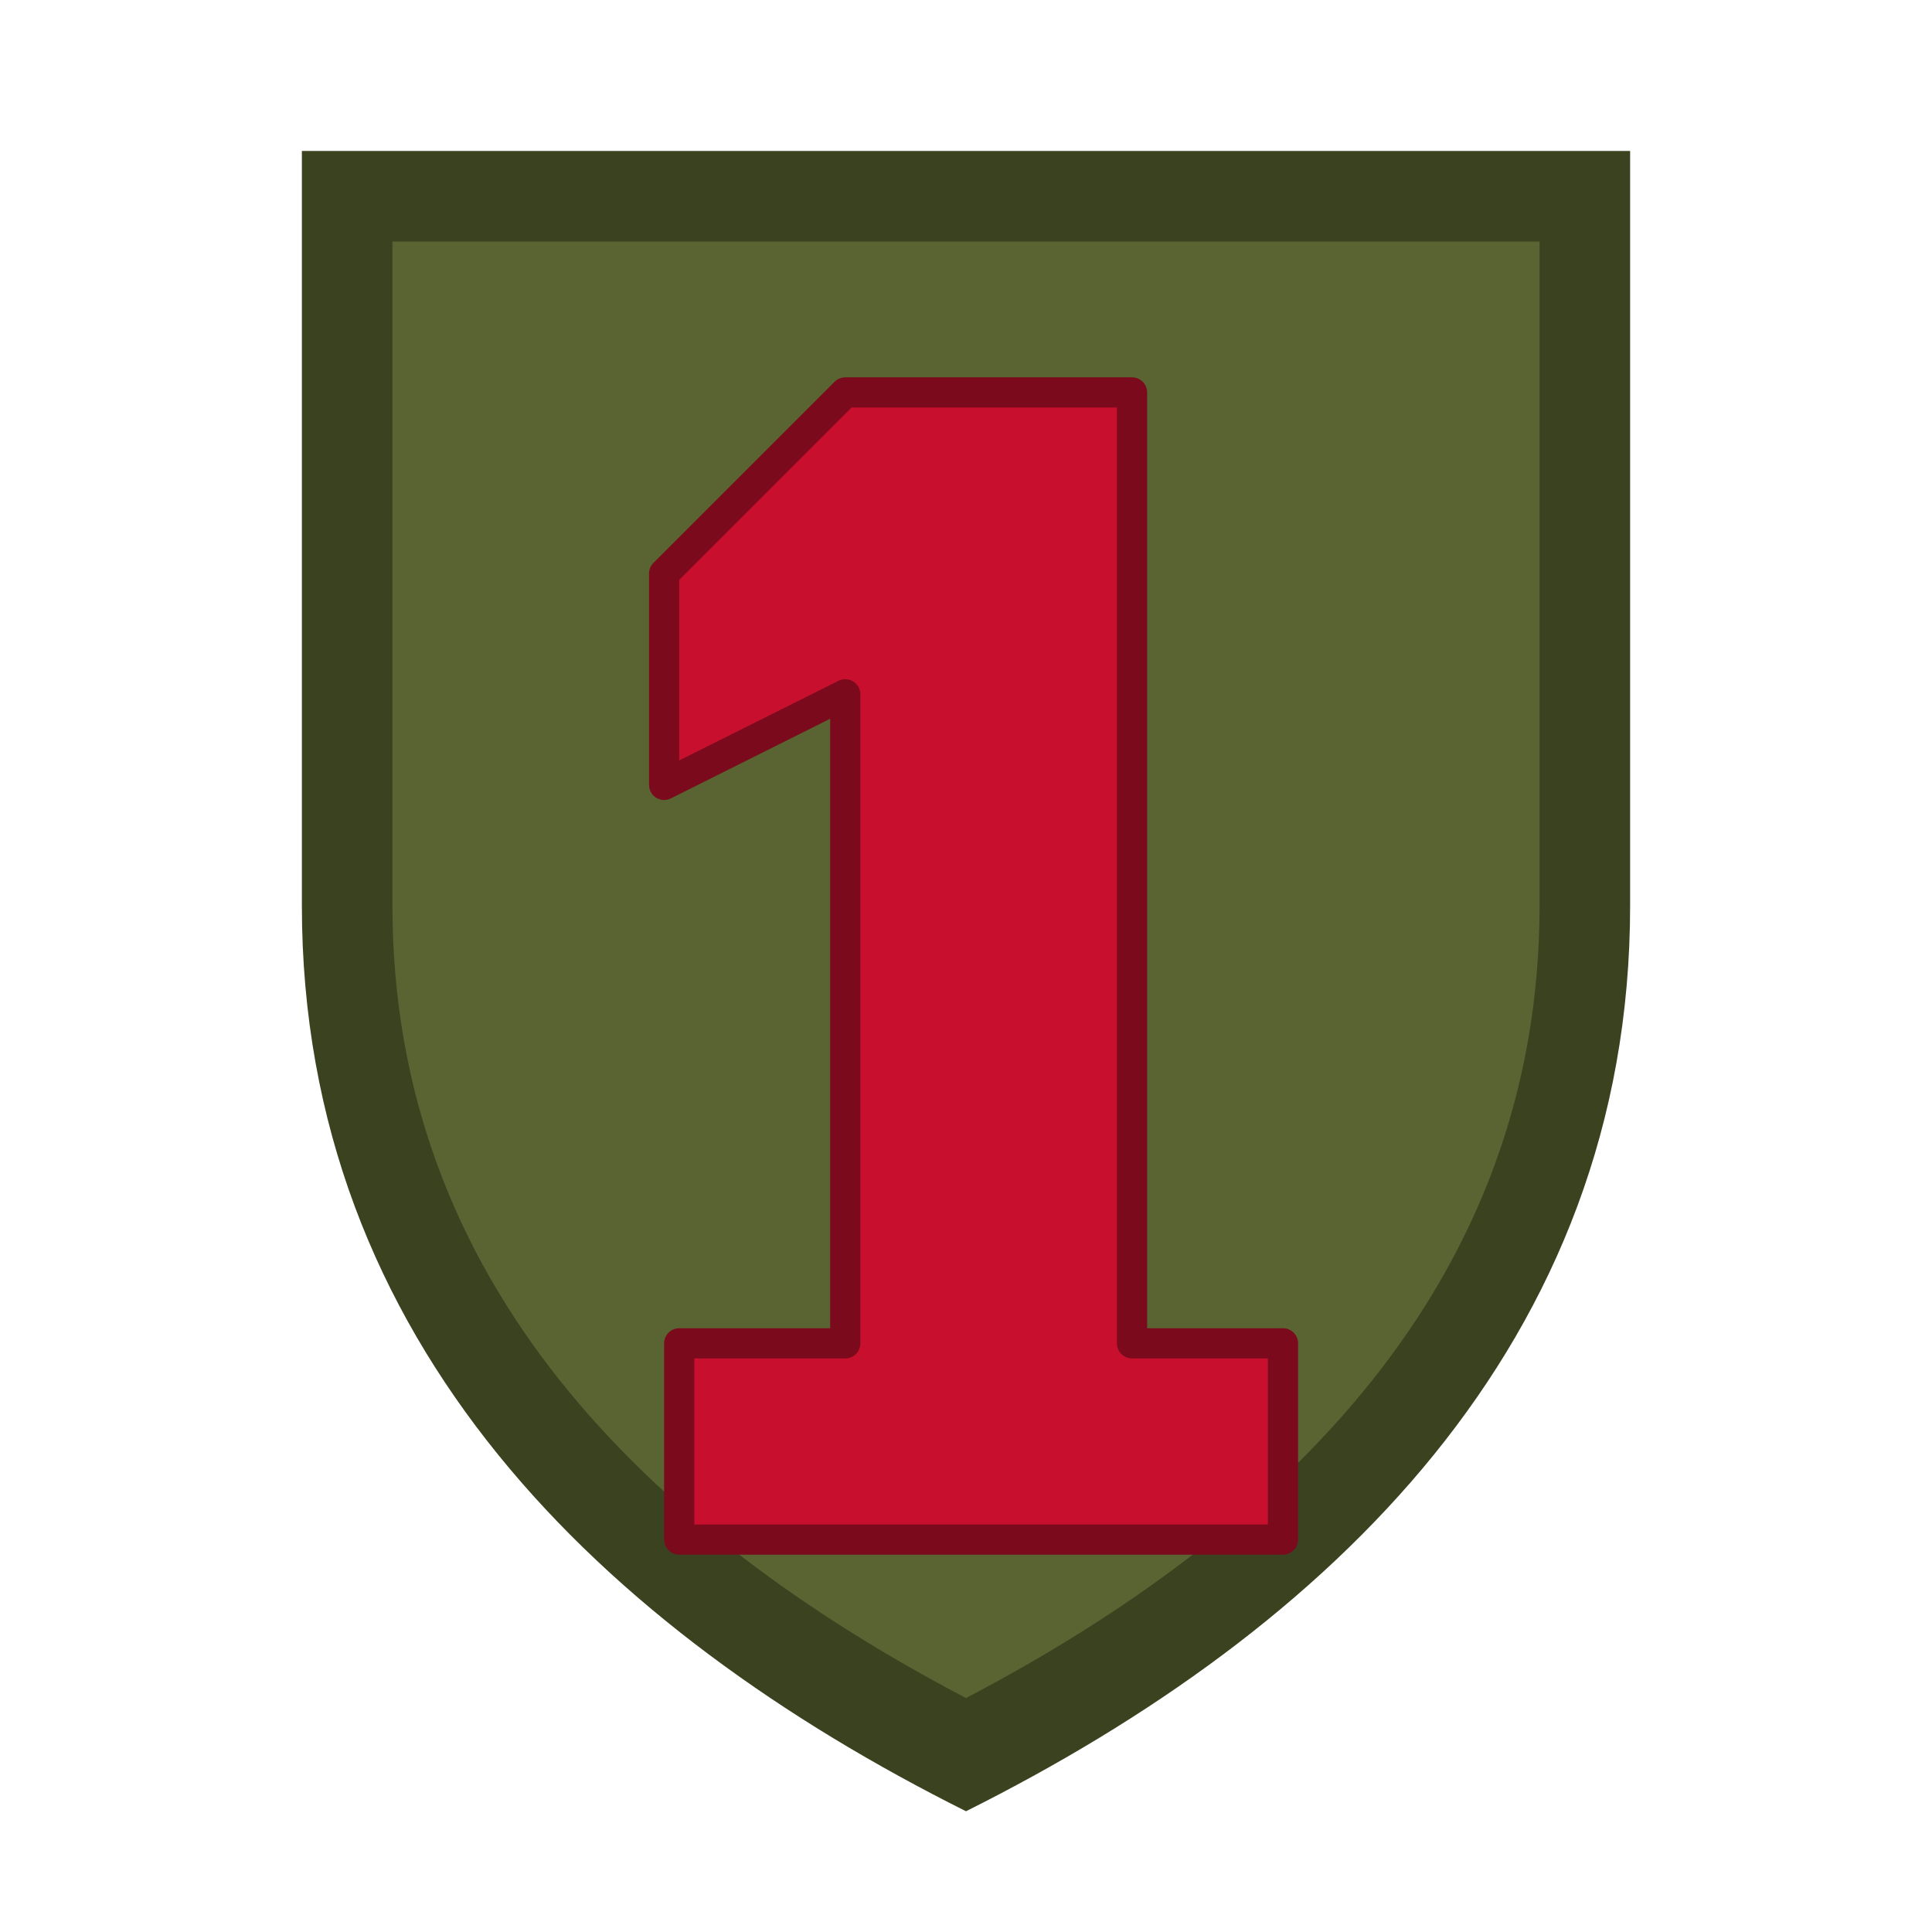
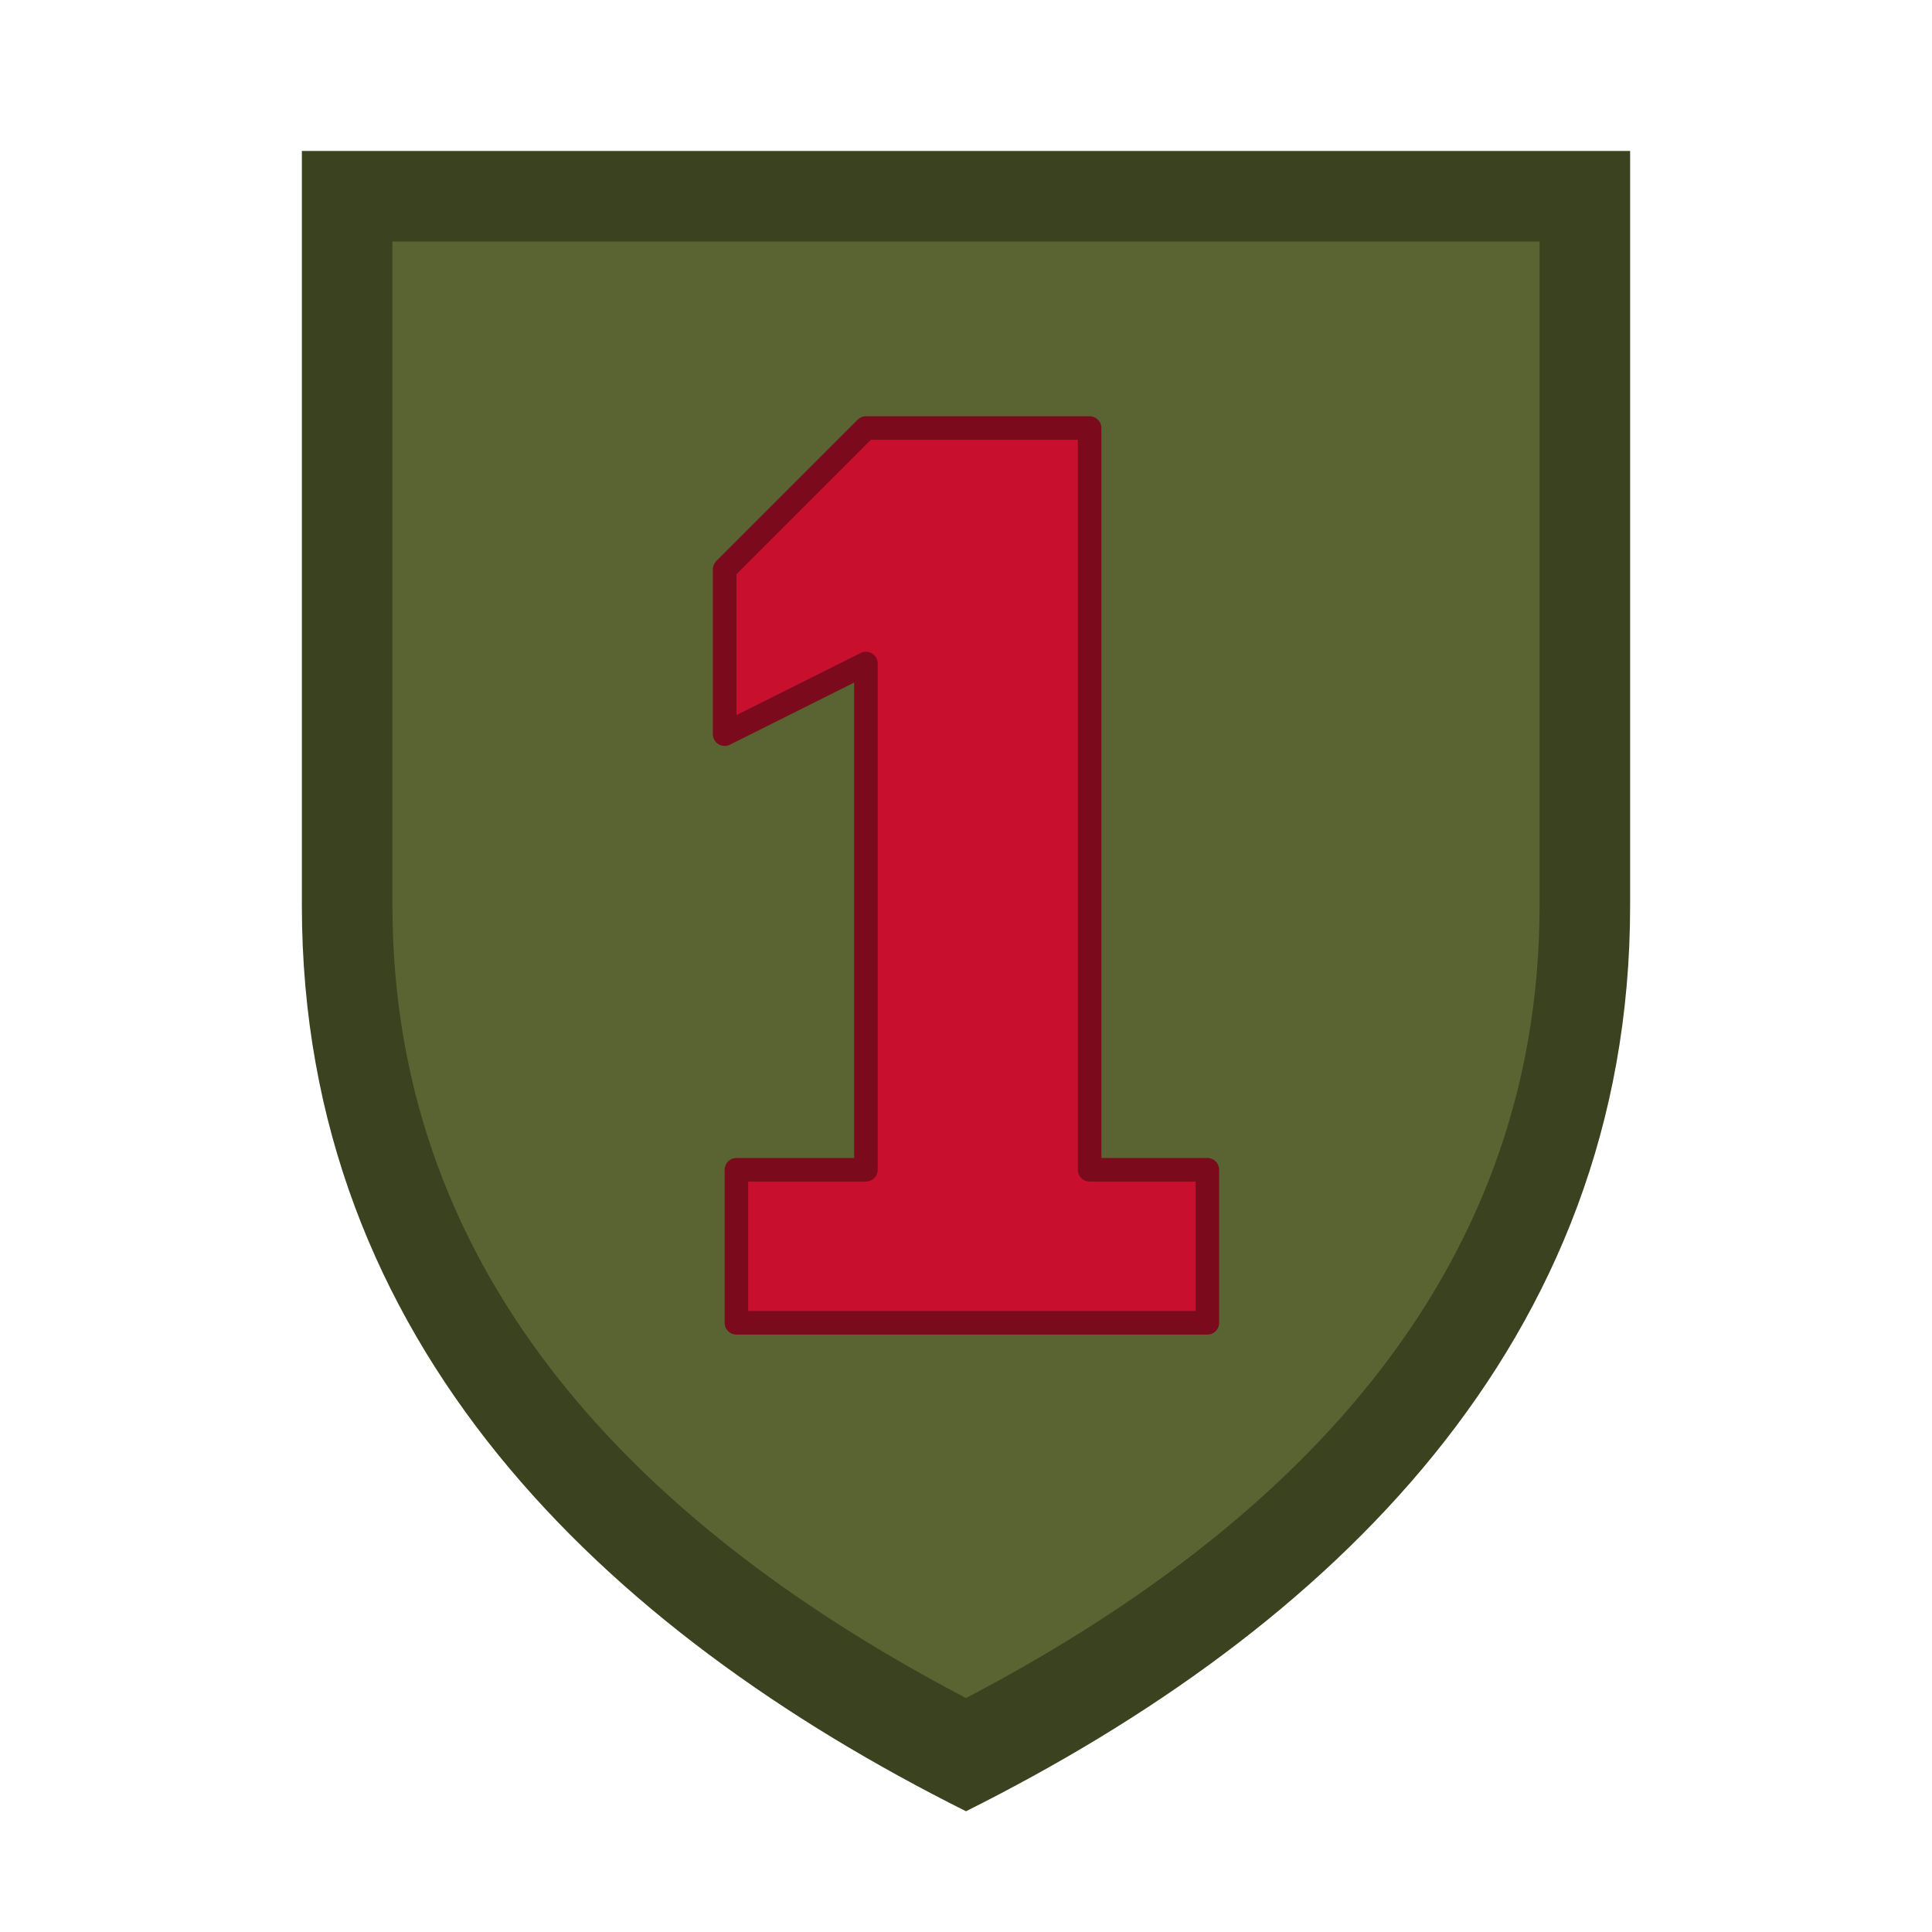
<svg xmlns="http://www.w3.org/2000/svg" viewBox="0 0 256 256" width="256" height="256">
  <path d="M40 20 H216 V120 C216 178 176 216 128 240 C80 216 40 178 40 120 Z" fill="#3b4220" />
  <path d="M52 32 H204 V120 C204 170 170 203 128 225 C86 203 52 170 52 120 Z" fill="#5a6332" />
-   <path d="M112 52 H150 V178 H170 V204 H90 V178 H112 V92 L88 104 V76 Z" fill="#c8102e" stroke="#7a0a1c" stroke-width="4" stroke-linejoin="round" />
+   <path transform="translate(128 116) scale(0.78) translate(-129 -128)" d="M112 52 H150 V178 H170 V204 H90 V178 H112 V92 L88 104 V76 Z" fill="#c8102e" stroke="#7a0a1c" stroke-width="4" stroke-linejoin="round" />
</svg>
